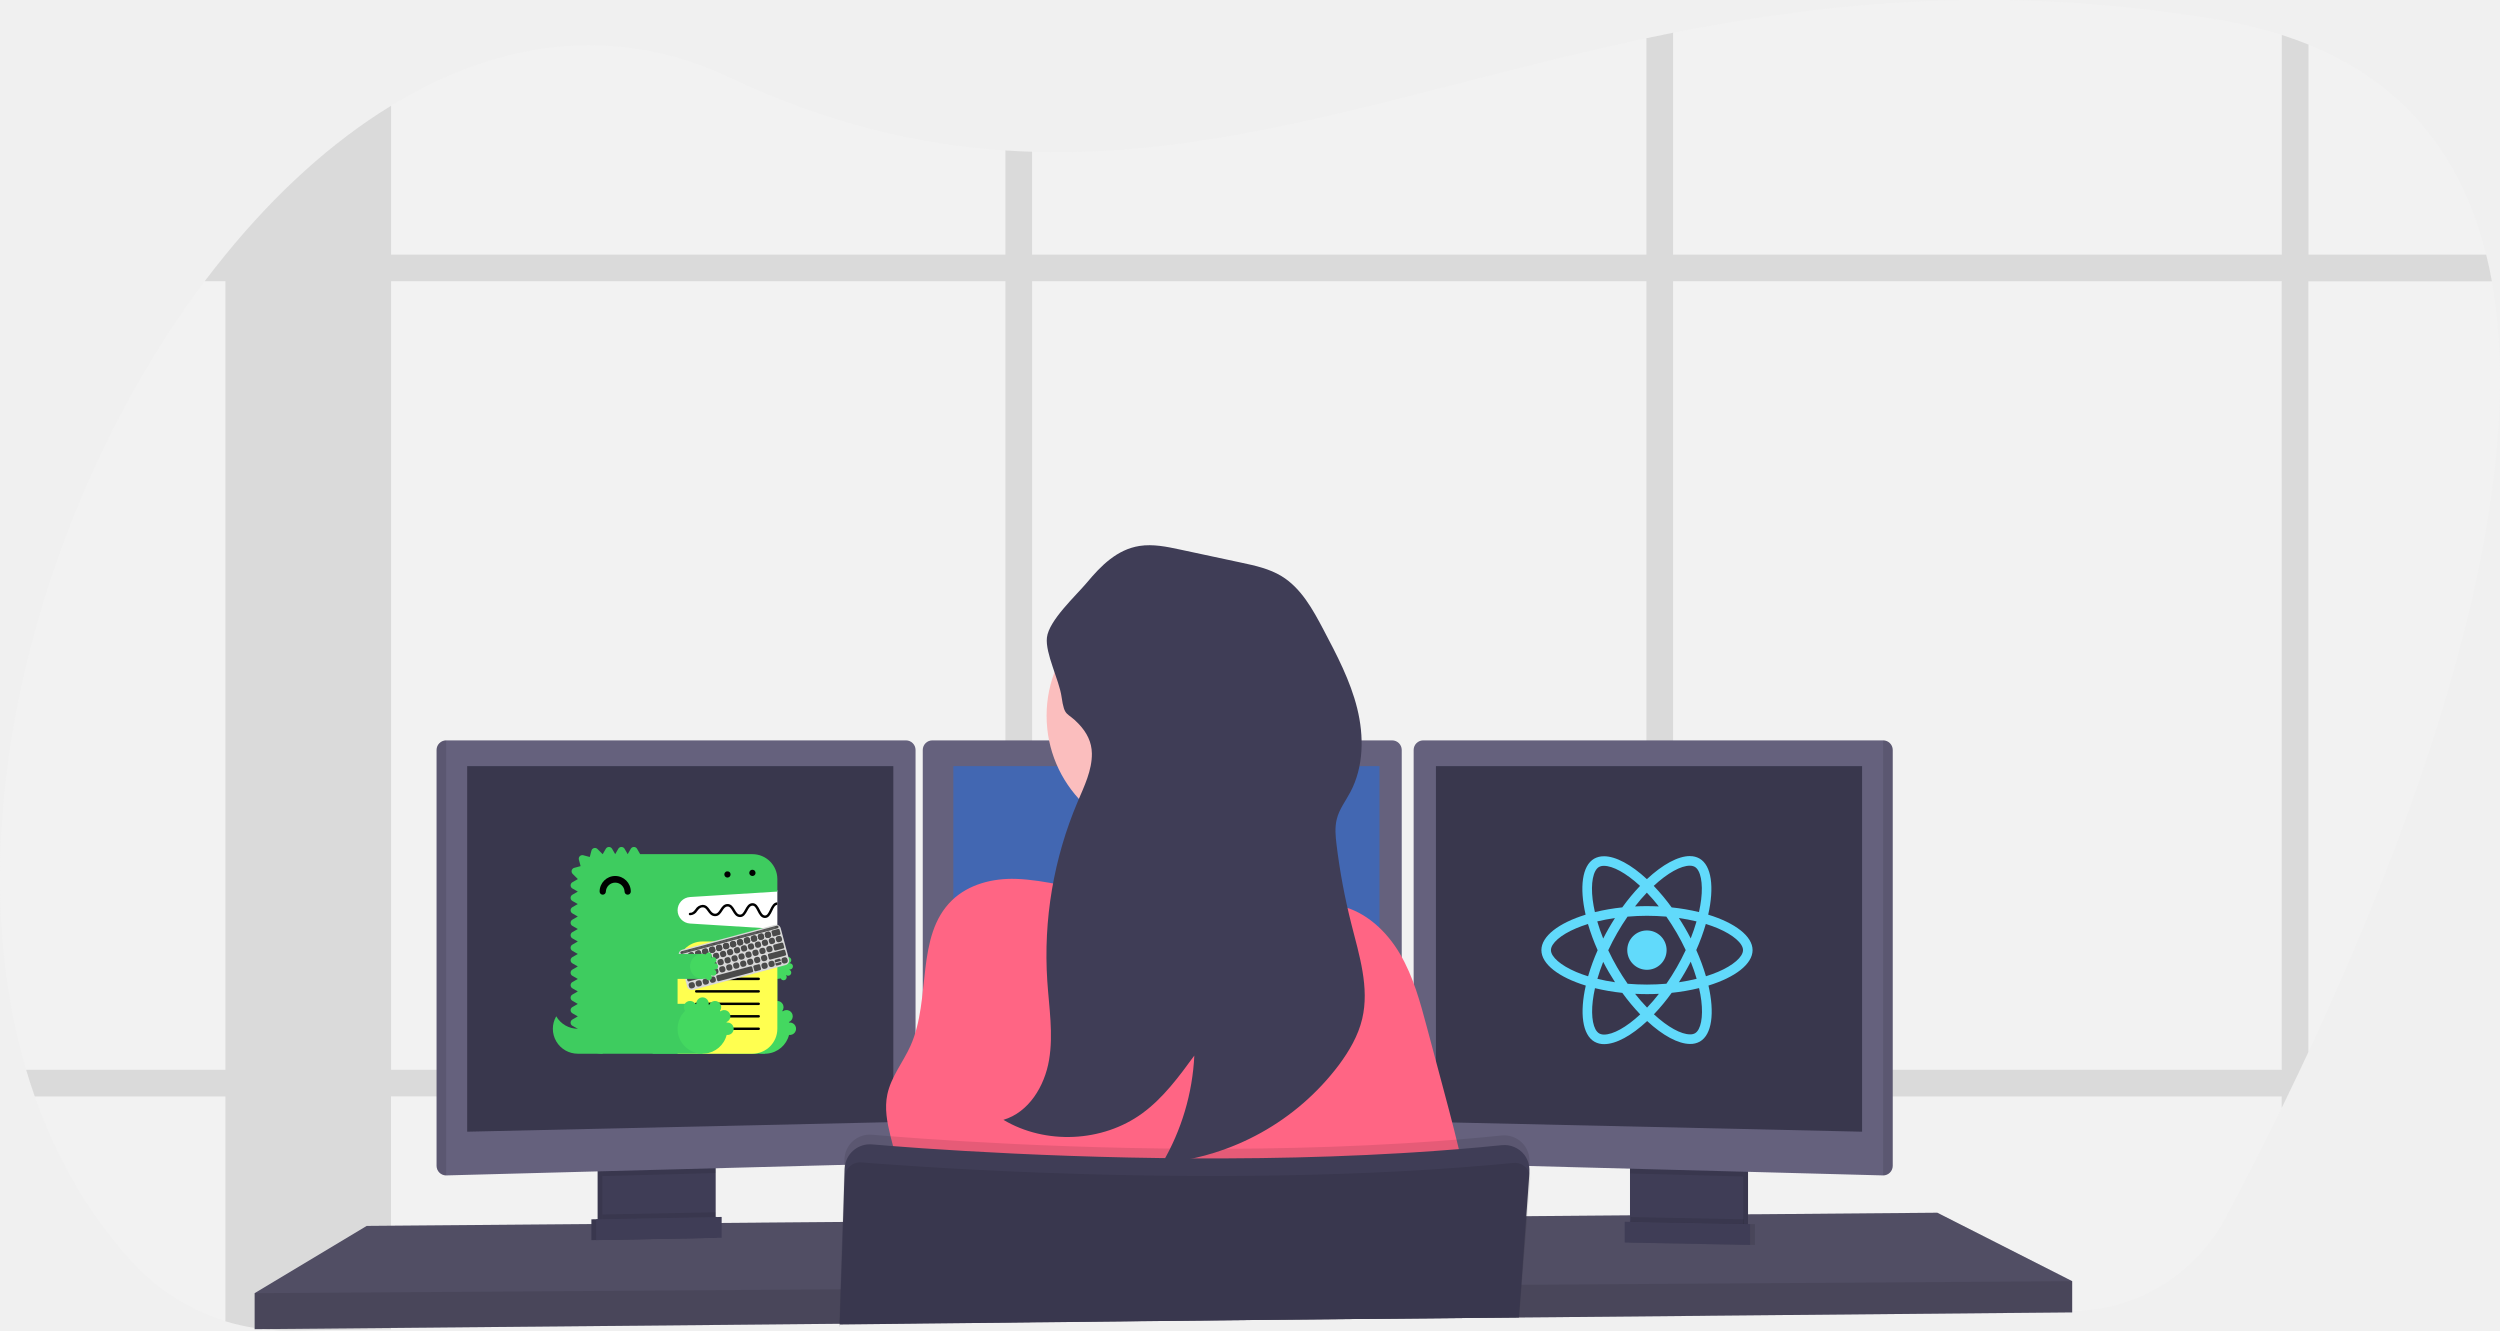
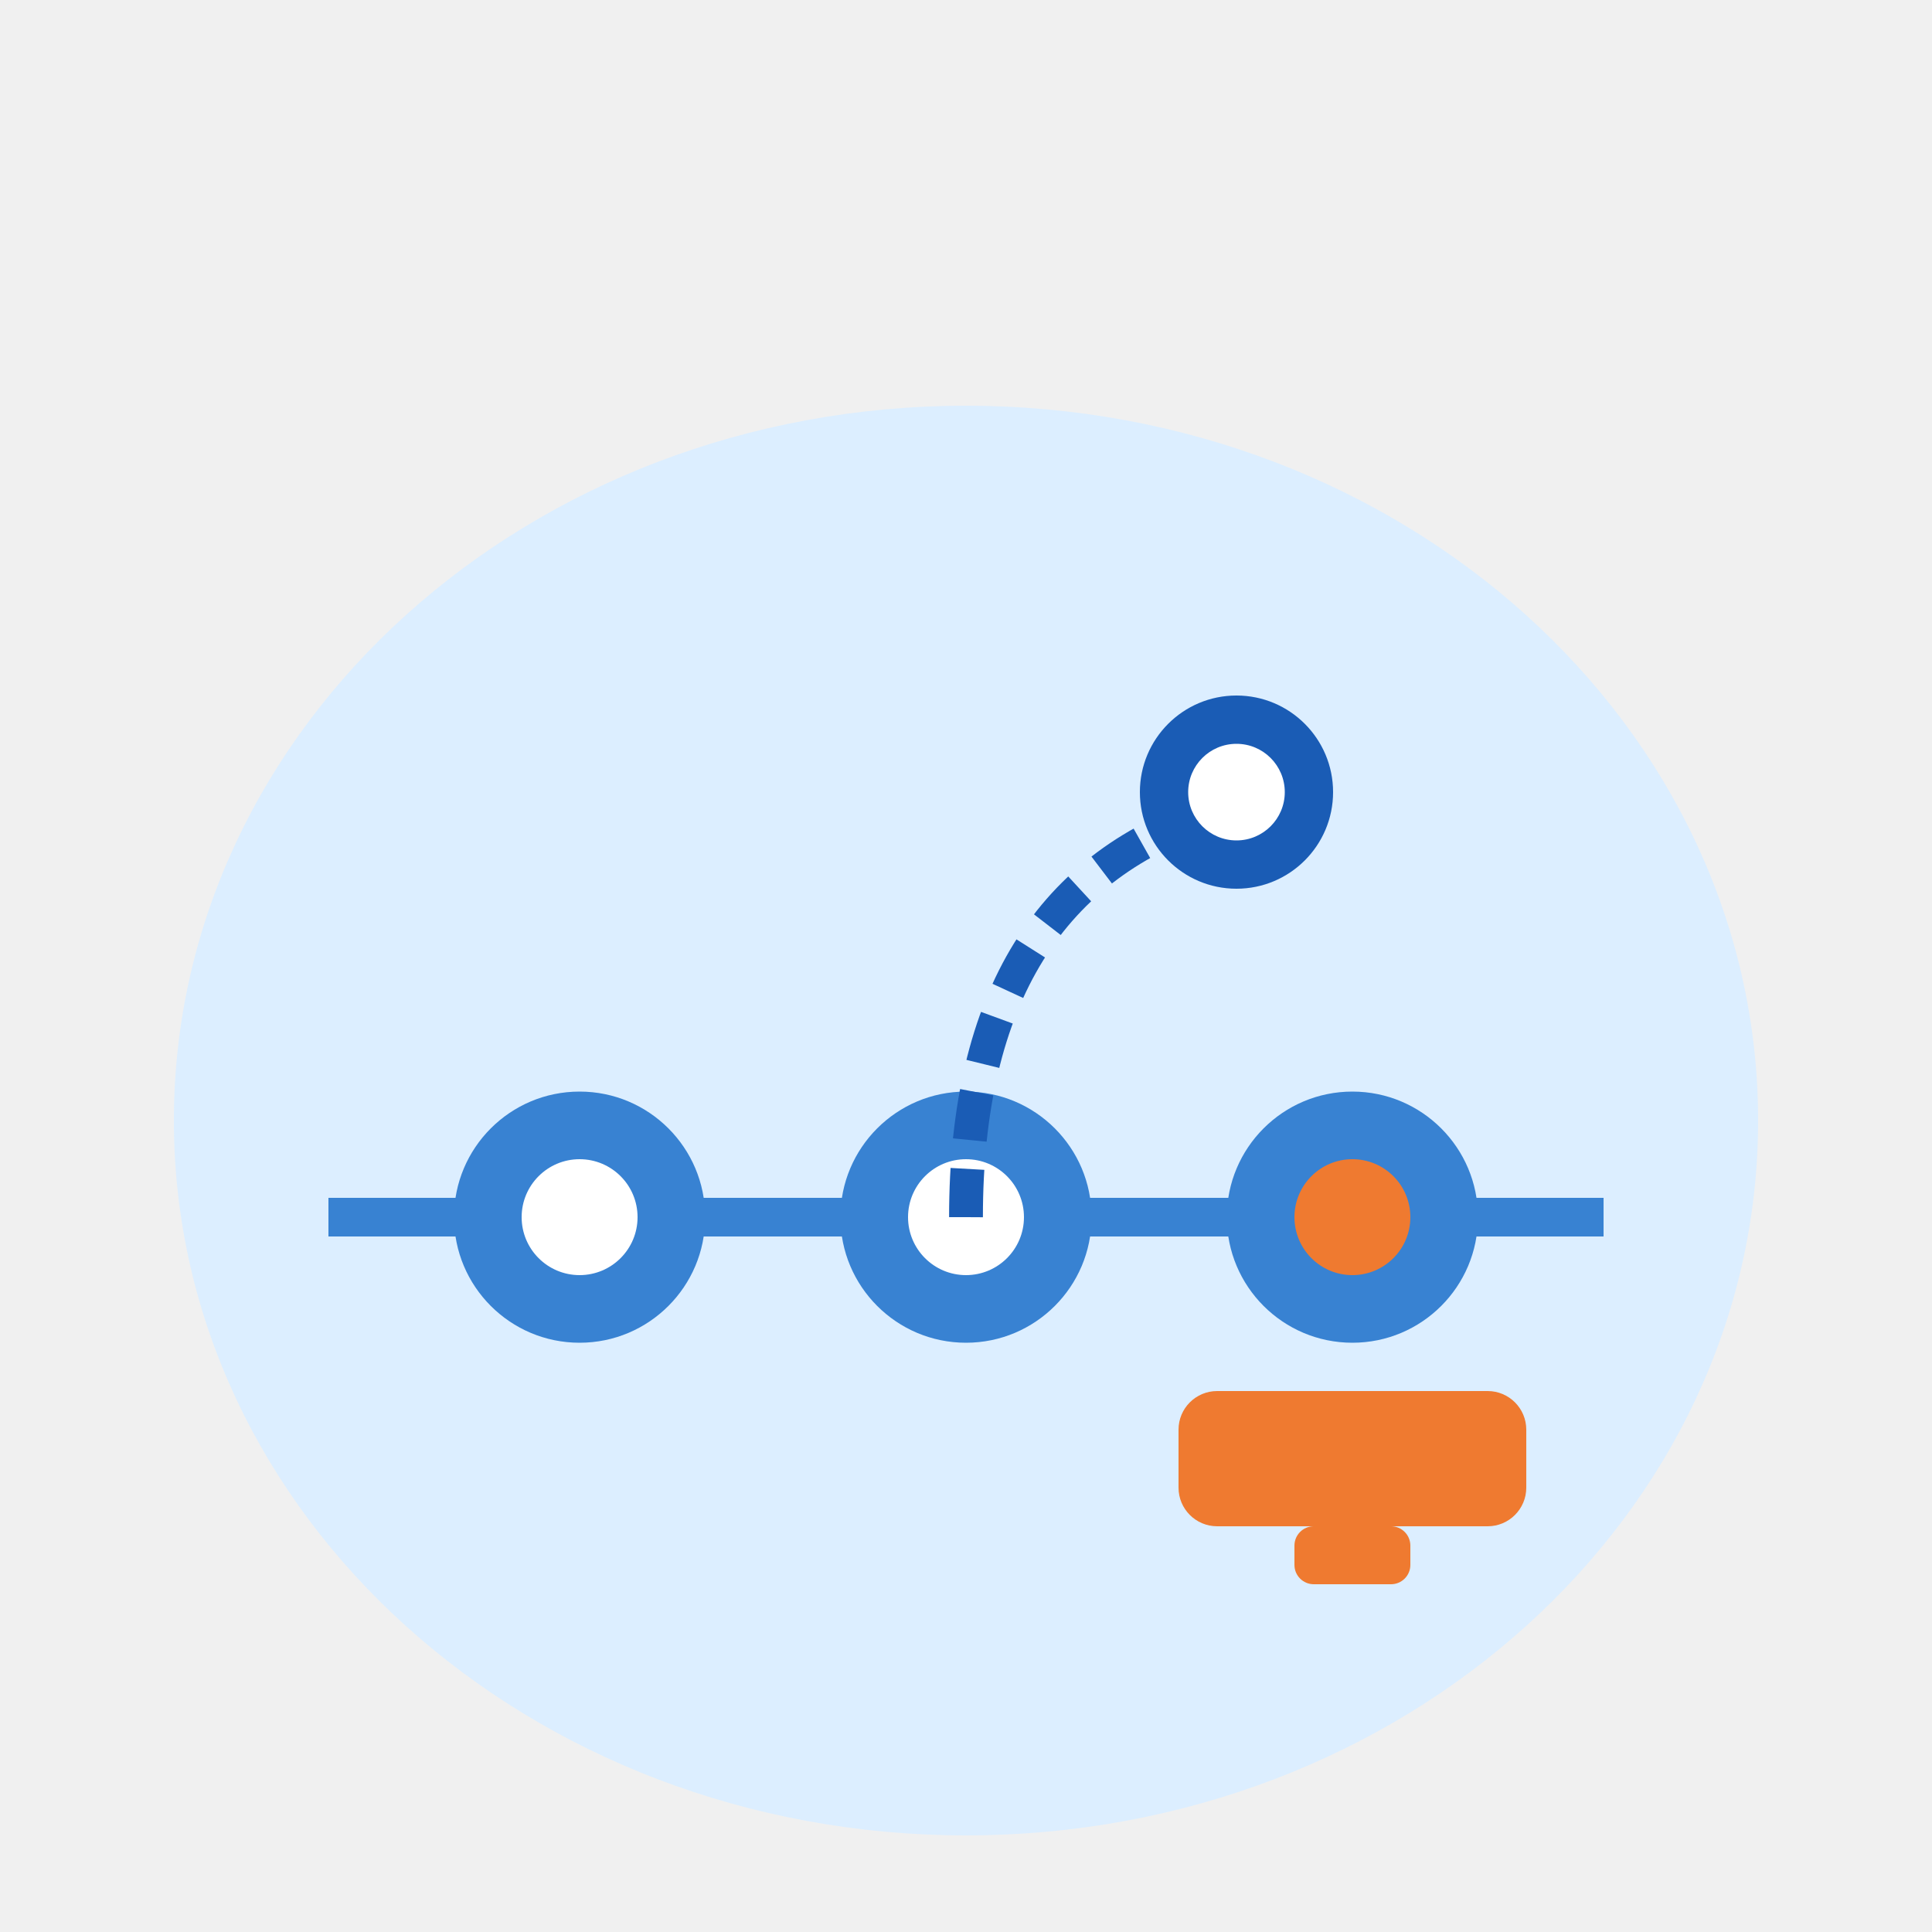
- <svg xmlns="http://www.w3.org/2000/svg" width="1041.277" height="554.141" viewBox="0 0 1041.277 554.141">
-   <g id="Group_24" data-name="Group 24" transform="translate(-440 -263)">
-     <g id="Group_23" data-name="Group 23" transform="translate(439.989 262.965)">
-       <path id="Path_299" data-name="Path 299" d="M1040.82,611.12q-1.74,3.75-3.47,7.4-2.7,5.67-5.33,11.12c-.78,1.61-1.56,3.19-2.32,4.77-8.6,17.57-16.63,33.11-23.45,45.89A73.21,73.21,0,0,1,942.44,719l-151.65,1.65h-1.6l-13,.14-11.12.12-34.1.37h-1.38l-17.36.19h-.53l-107,1.16-95.51,1-11.11.12-69,.75H429l-44.75.48h-.48l-141.5,1.53-42.33.46a87.991,87.991,0,0,1-10.79-.54h0c-1.22-.14-2.44-.3-3.65-.49a87.38,87.38,0,0,1-51.29-27.54C116,678.37,102.75,655,93.85,629.64q-1.93-5.49-3.6-11.12C59.44,514.37,97,380,164.6,290.08q4.25-5.64,8.64-11l.07-.08c20.79-25.52,44.1-46.84,68.93-62,44-26.91,92.75-34.49,140.7-11.9,40.57,19.12,78.45,28.11,115.17,30.55,3.71.24,7.42.42,11.11.53,84.23,2.65,163.17-27.7,255.87-47.29,3.69-.78,7.39-1.55,11.12-2.28,66.13-13.16,139.49-20.1,226.73-5.51a189.089,189.089,0,0,1,26.76,6.4q5.77,1.86,11.12,4c41.64,16.94,64.35,48.24,74,87.46q1.37,5.46,2.37,11.11C1134.3,384.41,1084.19,518.23,1040.82,611.12Z" transform="translate(-79.34 -172.91)" fill="#f2f2f2" />
-       <path id="Path_300" data-name="Path 300" d="M576.36,618.52a95.21,95.21,0,0,1-1.87,11.12h93.7V618.52Zm-78.25,62.81,11.11-.09V653.77c-3.81-.17-7.52-.34-11.11-.52ZM265.19,618.52v11.12h198.5V618.52ZM1114.87,279h-74V191.51q-5.35-2.17-11.12-4V279H776.21V186.58c-3.73.73-7.43,1.5-11.12,2.28V279H509.22V236.15c-3.69-.11-7.4-.29-11.11-.53V279H242.24V217c-24.83,15.16-48.14,36.48-68.93,62h-.07v.08q-4.4,5.4-8.64,11h8.64V618.52h-83q1.66,5.63,3.6,11.12h79.39v93.62a87,87,0,0,0,12.2,2.79c1.21.19,2.43.35,3.65.49h0a87.991,87.991,0,0,0,10.79.54l42.33-.46v-97H498.11v94.21l11.11-.12V629.64H765.09V721l11.12-.12V629.64H1029.7v4.77c.76-1.58,1.54-3.16,2.32-4.77q2.63-5.45,5.33-11.12,1.73-3.64,3.47-7.4v-321h76.42Q1116.23,284.43,1114.87,279ZM242.24,618.52V290.08H498.11V618.52Zm267,0V290.08H765.09V618.52Zm520.48,0H776.21V290.08H1029.7Z" transform="translate(-79.34 -172.91)" opacity="0.1" />
-       <path id="Path_301" data-name="Path 301" d="M863.09,533.65v13l-151.92,1.4-1.62.03-57.74.53-1.38.02-17.55.15h-.52l-106.98.99L349.77,551.4h-.15l-44.65.42-.48.01-198.4,1.82v-15l46.65-28,93.6-.78,2-.01.66-.01,2-.03,44.94-.37,2.01-.01.64-.01,2-.01L315,509.3l.38-.01,35.55-.3h.29l277.4-2.34,6.79-.05h.68l5.18-.05,37.65-.31,2-.03,1.85-.02h.96l11.71-.09,2.32-.03,3.11-.02,9.75-.09,15.47-.13,2-.02,3.48-.02h.65l74.71-.64Z" fill="#65617d" />
-       <path id="Path_302" data-name="Path 302" d="M863.09,533.65v13l-151.92,1.4-1.62.03-57.74.53-1.38.02-17.55.15h-.52l-106.98.99L349.77,551.4h-.15l-44.65.42-.48.01-198.4,1.82v-15l46.65-28,93.6-.78,2-.01.66-.01,2-.03,44.94-.37,2.01-.01.64-.01,2-.01L315,509.3l.38-.01,35.55-.3h.29l277.4-2.34,6.79-.05h.68l5.18-.05,37.65-.31,2-.03,1.85-.02h.96l11.71-.09,2.32-.03,3.11-.02,9.75-.09,15.47-.13,2-.02,3.48-.02h.65l74.71-.64Z" opacity="0.2" />
-       <path id="Path_303" data-name="Path 303" d="M375.44,656.57v24.49a6.13,6.13,0,0,1-3.5,5.54,6,6,0,0,1-2.5.6l-34.9.74a6,6,0,0,1-2.7-.57,6.12,6.12,0,0,1-3.57-5.57V656.57Z" transform="translate(-79.34 -172.91)" fill="#3f3d56" />
-       <path id="Path_304" data-name="Path 304" d="M375.44,656.57v24.49a6.13,6.13,0,0,1-3.5,5.54,6,6,0,0,1-2.5.6l-34.9.74a6,6,0,0,1-2.7-.57,6.12,6.12,0,0,1-3.57-5.57V656.57Z" transform="translate(-79.34 -172.91)" opacity="0.1" />
-       <path id="Path_305" data-name="Path 305" d="M377.44,656.57v24.49a6.13,6.13,0,0,1-3.5,5.54,6,6,0,0,1-2.5.6l-34.9.74a6,6,0,0,1-2.7-.57,6.12,6.12,0,0,1-3.57-5.57V656.57Z" transform="translate(-79.34 -172.91)" fill="#3f3d56" />
-       <rect id="Rectangle_137" data-name="Rectangle 137" width="47.17" height="31.5" transform="translate(680.92 483.65)" fill="#3f3d56" />
-       <rect id="Rectangle_138" data-name="Rectangle 138" width="47.17" height="31.5" transform="translate(680.92 483.65)" opacity="0.1" />
-       <rect id="Rectangle_139" data-name="Rectangle 139" width="47.17" height="31.5" transform="translate(678.92 483.65)" fill="#3f3d56" />
-       <path id="Path_306" data-name="Path 306" d="M298.09,483.65v4.97l-47.17,1.26v-6.23Z" opacity="0.1" />
-       <path id="Path_307" data-name="Path 307" d="M460.69,485.27v168.2a4,4,0,0,1-3.85,3.95l-191.65,5.1h-.05a4,4,0,0,1-3.95-3.95V485.27a4,4,0,0,1,3.95-3.95h191.6a4,4,0,0,1,3.95,3.95Z" transform="translate(-79.34 -172.91)" fill="#65617d" />
-       <path id="Path_308" data-name="Path 308" d="M265.19,481.32v181.2h-.05a4,4,0,0,1-3.95-3.95V485.27a4,4,0,0,1,3.95-3.95Z" transform="translate(-79.34 -172.91)" opacity="0.1" />
-       <path id="Path_309" data-name="Path 309" d="M194.59,319.15h177.5V467.4l-177.5,4Z" fill="#39374d" />
-       <path id="Path_310" data-name="Path 310" d="M726.09,483.65v6.41l-47.17-1.26v-5.15Z" opacity="0.1" />
-       <path id="Path_311" data-name="Path 311" d="M867.69,485.27v173.3a4,4,0,0,1-4,3.95h0L672,657.42a4,4,0,0,1-3.85-3.95V485.27a4,4,0,0,1,3.95-3.95H863.7a4,4,0,0,1,3.99,3.95Z" transform="translate(-79.34 -172.91)" fill="#65617d" />
-       <path id="Path_312" data-name="Path 312" d="M867.69,485.27v173.3a4,4,0,0,1-4,3.95h0V481.32h0a4,4,0,0,1,4,3.95Z" transform="translate(-79.34 -172.91)" opacity="0.1" />
-       <path id="Path_313" data-name="Path 313" d="M775.59,319.15H598.09V467.4l177.5,4Z" fill="#39374d" />
-       <path id="Path_314" data-name="Path 314" d="M663.19,485.27v168.2a4,4,0,0,1-3.85,3.95l-191.65,5.1h0a4,4,0,0,1-4-3.95V485.27a4,4,0,0,1,3.95-3.95h191.6A4,4,0,0,1,663.19,485.27Z" transform="translate(-79.34 -172.91)" fill="#65617d" />
-       <path id="Path_315" data-name="Path 315" d="M397.09,319.15h177.5V467.4l-177.5,4Z" fill="#4267b2" />
-       <path id="Path_316" data-name="Path 316" d="M863.09,533.65v13l-151.92,1.4-1.62.03-57.74.53-1.38.02-17.55.15h-.52l-106.98.99L349.77,551.4h-.15l-44.65.42-.48.01-198.4,1.82v-15l202.51-1.33h.48l40.99-.28h.19l283.08-1.87h.29l.17-.01h.47l4.79-.03h1.46l74.49-.5,4.4-.02.98-.01Z" opacity="0.1" />
-       <circle id="Ellipse_111" data-name="Ellipse 111" cx="51.33" cy="51.33" r="51.33" transform="translate(435.93 246.82)" fill="#fbbebe" />
-       <path id="Path_317" data-name="Path 317" d="M617.94,550.07s-99.5,12-90,0c3.44-4.34,4.39-17.2,4.2-31.85-.06-4.45-.22-9.06-.45-13.65-1.1-22-3.75-43.5-3.75-43.5s87-41,77-8.5c-4,13.13-2.69,31.57.35,48.88.89,5.05,1.92,10,3,14.7a344.66,344.66,0,0,0,9.65,33.92Z" transform="translate(-79.34 -172.91)" fill="#fbbebe" />
-       <path id="Path_318" data-name="Path 318" d="M585.47,546c11.51-2.13,23.7-6,34.53-1.54,2.85,1.17,5.47,2.88,8.39,3.86s6.12,1.22,9.16,1.91c10.68,2.42,19.34,10.55,24.9,20s8.44,20.14,11.26,30.72l6.9,25.83c6,22.45,12,45.09,13.39,68.3a2437.506,2437.506,0,0,1-250.84,1.43c5.44-10.34,11-21.31,10.54-33s-7.19-23.22-4.76-34.74c1.55-7.34,6.57-13.39,9.64-20.22,8.75-19.52,1.94-45.79,17.32-60.65,6.92-6.68,17-9.21,26.63-8.89,12.28.41,24.85,4.24,37,6.11C555.09,547.48,569.79,548.88,585.47,546Z" transform="translate(-79.34 -172.91)" fill="#ff6584" />
-       <path id="Path_319" data-name="Path 319" d="M716.37,657.17l-.1,1.43v.1l-.17,2.3-1.33,18.51-1.61,22.3-.46,6.28-1,13.44v.17l-107,1-175.59,1.9v.84h-.14v-1.12l.45-14.36.86-28.06.74-23.79.07-2.37a10.53,10.53,0,0,1,11.42-10.17c4.72.4,10.85.89,18.18,1.41l3,.22c42.33,2.94,120.56,6.74,199.5,2,1.66-.09,3.33-.19,5-.31,12.24-.77,24.47-1.76,36.58-3a10.53,10.53,0,0,1,11.6,11.23Z" transform="translate(-79.34 -172.91)" opacity="0.1" />
-       <path id="Path_320" data-name="Path 320" d="M429.08,725.44v-.84l175.62-1.91,107-1h.3v-.17l1-13.44.43-6,1.64-22.61,1.29-17.9v-.44a10.617,10.617,0,0,0-.11-2.47.3.3,0,0,0,0-.1,10.391,10.391,0,0,0-2-4.64,10.54,10.54,0,0,0-9.42-4c-12.11,1.24-24.34,2.23-36.58,3-1.67.12-3.34.22-5,.31-78.94,4.69-157.17.89-199.5-2l-3-.22c-7.33-.52-13.46-1-18.18-1.41a10.54,10.54,0,0,0-11.24,8.53,11,11,0,0,0-.18,1.64l-.68,22.16L429.54,710l-.44,14.36v1.12Z" transform="translate(-79.34 -172.91)" fill="#3f3d56" />
-       <path id="Path_321" data-name="Path 321" d="M716.67,664.18l-1.23,15.33-1.83,22.85-.46,5.72-1,12.81-.06.64v.17h0l-.15,1.48.11-1.48h-.29l-107,1-175.65,1.9v-.28l.49-14.36,1-28.06.64-18.65A6.36,6.36,0,0,1,434.3,658a6.25,6.25,0,0,1,3.78-.9c2.1.17,4.68.37,7.69.59,4.89.36,10.92.78,17.94,1.22,13,.82,29.31,1.7,48,2.42,52,2,122.2,2.67,188.88-3.17,3-.26,6.1-.55,9.13-.84a6.26,6.26,0,0,1,3.48.66,5.159,5.159,0,0,1,.86.54,6.14,6.14,0,0,1,2,2.46,3.564,3.564,0,0,1,.25.61A6.279,6.279,0,0,1,716.67,664.18Z" transform="translate(-79.34 -172.91)" opacity="0.1" />
-       <path id="Path_322" data-name="Path 322" d="M377.44,677.87v3.19a6.13,6.13,0,0,1-3.5,5.54l-40.1.77a6.12,6.12,0,0,1-3.57-5.57v-3Z" transform="translate(-79.34 -172.91)" opacity="0.1" />
-       <path id="Path_323" data-name="Path 323" d="M298.59,515.57l-52.25,1V507.9l52.25-1Z" fill="#3f3d56" />
-       <path id="Path_324" data-name="Path 324" d="M298.59,515.57l-52.25,1V507.9l52.25-1Z" opacity="0.1" />
-       <path id="Path_325" data-name="Path 325" d="M300.59,515.57l-52.25,1V507.9l52.25-1Z" fill="#3f3d56" />
-       <path id="Path_326" data-name="Path 326" d="M758.56,679.87v3.19a6.13,6.13,0,0,0,3.5,5.54l40.1.77a6.12,6.12,0,0,0,3.57-5.57v-3Z" transform="translate(-79.34 -172.91)" opacity="0.1" />
-       <path id="Path_327" data-name="Path 327" d="M678.72,517.57l52.25,1V509.9l-52.25-1Z" opacity="0.1" />
-       <path id="Path_328" data-name="Path 328" d="M676.72,517.57l52.25,1V509.9l-52.25-1Z" fill="#3f3d56" />
-       <path id="Path_329" data-name="Path 329" d="M534.13,486.79c.08,7-3.16,13.6-5.91,20.07a163.491,163.491,0,0,0-12.66,74.71c.73,11,2.58,22,.73,32.9s-8.43,21.77-19,24.9c17.53,10.45,41.26,9.35,57.76-2.66,8.79-6.4,15.34-15.33,21.75-24.11a97.86,97.86,0,0,1-13.31,44.75A103.43,103.43,0,0,0,637,616.53c4.31-5.81,8.06-12.19,9.72-19.23,3.09-13-1.22-26.51-4.51-39.5a266.055,266.055,0,0,1-6.17-33c-.43-3.56-.78-7.22.1-10.7,1-4.07,3.67-7.51,5.64-11.22,5.6-10.54,5.73-23.3,2.86-34.88s-8.49-22.26-14.06-32.81c-4.46-8.46-9.3-17.31-17.46-22.28-5.1-3.1-11-4.39-16.88-5.64l-25.37-5.43c-5.55-1.19-11.26-2.38-16.87-1.51-9.47,1.48-16.14,8.32-22,15.34-4.59,5.46-15.81,15.71-16.6,22.86-.72,6.59,5.1,17.63,6.09,24.58,1.3,9,2.22,6,7.3,11.52C532,478.05,534.07,482,534.13,486.79Z" transform="translate(-79.34 -172.91)" fill="#3f3d56" />
-     </g>
-     <g id="docusaurus_keytar" transform="translate(670.271 615.768)">
-       <path id="Path_40" data-name="Path 40" d="M99,52h43.635V69.662H99Z" transform="translate(-49.132 -33.936)" fill="#fff" fill-rule="evenodd" />
-       <path id="Path_41" data-name="Path 41" d="M13.389,158.195A10.377,10.377,0,0,1,4.4,153a10.377,10.377,0,0,0,8.988,15.584H23.779V158.195Z" transform="translate(-3 -82.47)" fill="#3ecc5f" fill-rule="evenodd" />
-       <path id="Path_42" data-name="Path 42" d="M66.967,38.083l36.373-2.273V30.615A10.389,10.389,0,0,0,92.95,20.226H46.2l-1.3-2.249a1.5,1.5,0,0,0-2.6,0L41,20.226l-1.3-2.249a1.5,1.5,0,0,0-2.6,0l-1.3,2.249-1.3-2.249a1.5,1.5,0,0,0-2.6,0l-1.3,2.249-.034,0-2.152-2.151a1.5,1.5,0,0,0-2.508.672L25.21,21.4l-2.7-.723a1.5,1.5,0,0,0-1.836,1.837l.722,2.7-2.65.71a1.5,1.5,0,0,0-.673,2.509l2.152,2.152c0,.011,0,.022,0,.033l-2.249,1.3a1.5,1.5,0,0,0,0,2.6l2.249,1.3-2.249,1.3a1.5,1.5,0,0,0,0,2.6L20.226,41l-2.249,1.3a1.5,1.5,0,0,0,0,2.6l2.249,1.3-2.249,1.3a1.5,1.5,0,0,0,0,2.6l2.249,1.3-2.249,1.3a1.5,1.5,0,0,0,0,2.6l2.249,1.3-2.249,1.3a1.5,1.5,0,0,0,0,2.6l2.249,1.3-2.249,1.3a1.5,1.5,0,0,0,0,2.6l2.249,1.3-2.249,1.3a1.5,1.5,0,0,0,0,2.6l2.249,1.3-2.249,1.3a1.5,1.5,0,0,0,0,2.6l2.249,1.3-2.249,1.3a1.5,1.5,0,0,0,0,2.6l2.249,1.3-2.249,1.3a1.5,1.5,0,0,0,0,2.6l2.249,1.3-2.249,1.3a1.5,1.5,0,0,0,0,2.6l2.249,1.3A10.389,10.389,0,0,0,30.615,103.34H92.95A10.389,10.389,0,0,0,103.34,92.95V51.393L66.967,49.12a5.53,5.53,0,0,1,0-11.038" transform="translate(-9.836 -17.226)" fill="#3ecc5f" fill-rule="evenodd" />
-       <path id="Path_43" data-name="Path 43" d="M143,163.779h15.584V143H143Z" transform="translate(-70.275 -77.665)" fill="#3ecc5f" fill-rule="evenodd" />
-       <path id="Path_44" data-name="Path 44" d="M173.779,148.389a2.582,2.582,0,0,0-.332.033c-.02-.078-.038-.156-.06-.234a2.594,2.594,0,1,0-2.567-4.455q-.086-.088-.174-.175a2.593,2.593,0,1,0-4.461-2.569c-.077-.022-.154-.04-.231-.06a2.6,2.6,0,1,0-5.128,0c-.077.02-.154.038-.231.06a2.594,2.594,0,1,0-4.461,2.569,10.384,10.384,0,1,0,17.314,9.992,2.592,2.592,0,1,0,.332-5.161" transform="translate(-75.08 -75.262)" fill="#44d860" fill-rule="evenodd" />
-       <path id="Path_45" data-name="Path 45" d="M153,113.389h15.584V103H153Z" transform="translate(-75.08 -58.444)" fill="#3ecc5f" fill-rule="evenodd" />
-       <path id="Path_46" data-name="Path 46" d="M183.389,108.944a1.3,1.3,0,1,0,0-2.6,1.336,1.336,0,0,0-.166.017c-.01-.039-.019-.078-.03-.117a1.3,1.3,0,0,0-.5-2.5,1.285,1.285,0,0,0-.783.269q-.043-.044-.087-.087a1.285,1.285,0,0,0,.263-.776,1.3,1.3,0,0,0-2.493-.509,5.195,5.195,0,1,0,0,10,1.3,1.3,0,0,0,2.493-.509,1.285,1.285,0,0,0-.263-.776q.044-.043.087-.087a1.285,1.285,0,0,0,.783.269,1.3,1.3,0,0,0,.5-2.5c.011-.038.02-.078.03-.117a1.337,1.337,0,0,0,.166.017" transform="translate(-84.691 -57.894)" fill="#44d860" fill-rule="evenodd" />
-       <path id="Path_47" data-name="Path 47" d="M52.188,48.292a1.3,1.3,0,0,1-1.3-1.3,3.9,3.9,0,0,0-7.792,0,1.3,1.3,0,1,1-2.6,0,6.493,6.493,0,0,1,12.987,0,1.3,1.3,0,0,1-1.3,1.3" transform="translate(-21.02 -28.41)" fill-rule="evenodd" />
-       <path id="Path_48" data-name="Path 48" d="M103,139.752h31.168a10.389,10.389,0,0,0,10.389-10.389V93H113.389A10.389,10.389,0,0,0,103,103.389Z" transform="translate(-51.054 -53.638)" fill="#ffff50" fill-rule="evenodd" />
-       <path id="Path_49" data-name="Path 49" d="M141.1,94.017H115.106a.519.519,0,1,1,0-1.039H141.1a.519.519,0,0,1,0,1.039m0,10.389H115.106a.519.519,0,1,1,0-1.039H141.1a.519.519,0,0,1,0,1.039m0,10.389H115.106a.519.519,0,1,1,0-1.039H141.1a.519.519,0,0,1,0,1.039m0-25.877H115.106a.519.519,0,1,1,0-1.039H141.1a.519.519,0,0,1,0,1.039m0,10.293H115.106a.519.519,0,1,1,0-1.039H141.1a.519.519,0,0,1,0,1.039m0,10.389H115.106a.519.519,0,1,1,0-1.039H141.1a.519.519,0,0,1,0,1.039m7.782-47.993c-.006,0-.011,0-.018,0-1.605.055-2.365,1.66-3.035,3.077-.7,1.48-1.24,2.443-2.126,2.414-.981-.035-1.542-1.144-2.137-2.317-.683-1.347-1.462-2.876-3.1-2.819-1.582.054-2.344,1.451-3.017,2.684-.715,1.313-1.2,2.112-2.141,2.075-1-.036-1.533-.938-2.149-1.981-.686-1.162-1.479-2.467-3.084-2.423-1.555.053-2.319,1.239-2.994,2.286-.713,1.106-1.213,1.781-2.164,1.741-1.025-.036-1.554-.784-2.167-1.65-.688-.973-1.463-2.074-3.062-2.021a3.815,3.815,0,0,0-2.959,1.879c-.64.812-1.14,1.456-2.2,1.415a.52.52,0,0,0-.037,1.039,3.588,3.588,0,0,0,3.05-1.811c.611-.777,1.139-1.448,2.178-1.483,1-.043,1.47.579,2.179,1.582.674.953,1.438,2.033,2.977,2.089,1.612.054,2.387-1.151,3.074-2.217.614-.953,1.144-1.775,2.156-1.81.931-.035,1.438.7,2.153,1.912.674,1.141,1.437,2.434,3.006,2.491,1.623.056,2.407-1.361,3.09-2.616.592-1.085,1.15-2.109,2.14-2.143.931-.022,1.417.829,2.135,2.249.671,1.326,1.432,2.828,3.026,2.886l.088,0c1.592,0,2.347-1.6,3.015-3.01.592-1.252,1.152-2.431,2.113-2.479Z" transform="translate(-55.378 -38.552)" fill-rule="evenodd" />
-       <path id="Path_50" data-name="Path 50" d="M83,163.779h20.779V143H83Z" transform="translate(-41.443 -77.665)" fill="#3ecc5f" fill-rule="evenodd" />
-       <g id="Group_8" data-name="Group 8" transform="matrix(0.966, -0.259, 0.259, 0.966, 51.971, 43.3)">
-         <rect id="Rectangle_3" data-name="Rectangle 3" width="43.906" height="17.333" rx="2" transform="translate(0 0)" fill="#d8d8d8" />
-         <g id="Group_2" data-name="Group 2" transform="translate(0.728 10.948)">
-           <rect id="Rectangle_4" data-name="Rectangle 4" width="2.537" height="2.537" rx="1" transform="translate(7.985 0)" fill="#4a4a4a" />
-           <rect id="Rectangle_5" data-name="Rectangle 5" width="2.537" height="2.537" rx="1" transform="translate(10.991 0)" fill="#4a4a4a" />
-           <rect id="Rectangle_6" data-name="Rectangle 6" width="2.537" height="2.537" rx="1" transform="translate(13.997 0)" fill="#4a4a4a" />
-           <rect id="Rectangle_7" data-name="Rectangle 7" width="2.537" height="2.537" rx="1" transform="translate(17.003 0)" fill="#4a4a4a" />
-           <rect id="Rectangle_8" data-name="Rectangle 8" width="2.537" height="2.537" rx="1" transform="translate(20.009 0)" fill="#4a4a4a" />
-           <rect id="Rectangle_9" data-name="Rectangle 9" width="2.537" height="2.537" rx="1" transform="translate(23.015 0)" fill="#4a4a4a" />
-           <rect id="Rectangle_10" data-name="Rectangle 10" width="2.537" height="2.537" rx="1" transform="translate(26.021 0)" fill="#4a4a4a" />
-           <rect id="Rectangle_11" data-name="Rectangle 11" width="2.537" height="2.537" rx="1" transform="translate(29.028 0)" fill="#4a4a4a" />
-           <rect id="Rectangle_12" data-name="Rectangle 12" width="2.537" height="2.537" rx="1" transform="translate(32.034 0)" fill="#4a4a4a" />
-           <path id="Path_51" data-name="Path 51" d="M.519,0H6.9A.519.519,0,0,1,7.421.52v1.5a.519.519,0,0,1-.519.519H.519A.519.519,0,0,1,0,2.017V.519A.519.519,0,0,1,.519,0ZM35.653,0h6.383a.519.519,0,0,1,.519.519v1.5a.519.519,0,0,1-.519.519H35.652a.519.519,0,0,1-.519-.519V.519A.519.519,0,0,1,35.652,0Z" transform="translate(0 0)" fill="#4a4a4a" fill-rule="evenodd" />
-         </g>
-         <g id="Group_3" data-name="Group 3" transform="translate(0.728 4.878)">
-           <path id="Path_52" data-name="Path 52" d="M.519,0H2.956a.519.519,0,0,1,.519.519v1.5a.519.519,0,0,1-.519.519H.519A.519.519,0,0,1,0,2.017V.519A.519.519,0,0,1,.519,0Z" transform="translate(0 0)" fill="#4a4a4a" fill-rule="evenodd" />
-           <rect id="Rectangle_13" data-name="Rectangle 13" width="2.537" height="2.537" rx="1" transform="translate(3.945 0)" fill="#4a4a4a" />
-           <rect id="Rectangle_14" data-name="Rectangle 14" width="2.537" height="2.537" rx="1" transform="translate(6.951 0)" fill="#4a4a4a" />
-           <rect id="Rectangle_15" data-name="Rectangle 15" width="2.537" height="2.537" rx="1" transform="translate(9.958 0)" fill="#4a4a4a" />
-           <rect id="Rectangle_16" data-name="Rectangle 16" width="2.537" height="2.537" rx="1" transform="translate(12.964 0)" fill="#4a4a4a" />
-           <rect id="Rectangle_17" data-name="Rectangle 17" width="2.537" height="2.537" rx="1" transform="translate(15.97 0)" fill="#4a4a4a" />
-           <rect id="Rectangle_18" data-name="Rectangle 18" width="2.537" height="2.537" rx="1" transform="translate(18.976 0)" fill="#4a4a4a" />
-           <rect id="Rectangle_19" data-name="Rectangle 19" width="2.537" height="2.537" rx="1" transform="translate(21.982 0)" fill="#4a4a4a" />
-           <rect id="Rectangle_20" data-name="Rectangle 20" width="2.537" height="2.537" rx="1" transform="translate(24.988 0)" fill="#4a4a4a" />
-           <rect id="Rectangle_21" data-name="Rectangle 21" width="2.537" height="2.537" rx="1" transform="translate(27.994 0)" fill="#4a4a4a" />
-           <rect id="Rectangle_22" data-name="Rectangle 22" width="2.537" height="2.537" rx="1" transform="translate(31 0)" fill="#4a4a4a" />
-           <rect id="Rectangle_23" data-name="Rectangle 23" width="2.537" height="2.537" rx="1" transform="translate(34.006 0)" fill="#4a4a4a" />
-           <rect id="Rectangle_24" data-name="Rectangle 24" width="2.537" height="2.537" rx="1" transform="translate(37.012 0)" fill="#4a4a4a" />
-           <rect id="Rectangle_25" data-name="Rectangle 25" width="2.537" height="2.537" rx="1" transform="translate(40.018 0)" fill="#4a4a4a" />
-         </g>
-         <g id="Group_4" data-name="Group 4" transform="translate(43.283 4.538) rotate(180)">
-           <path id="Path_53" data-name="Path 53" d="M.519,0H2.956a.519.519,0,0,1,.519.519v1.5a.519.519,0,0,1-.519.519H.519A.519.519,0,0,1,0,2.017V.519A.519.519,0,0,1,.519,0Z" transform="translate(0 0)" fill="#4a4a4a" fill-rule="evenodd" />
-           <rect id="Rectangle_26" data-name="Rectangle 26" width="2.537" height="2.537" rx="1" transform="translate(3.945 0)" fill="#4a4a4a" />
-           <rect id="Rectangle_27" data-name="Rectangle 27" width="2.537" height="2.537" rx="1" transform="translate(6.951 0)" fill="#4a4a4a" />
-           <rect id="Rectangle_28" data-name="Rectangle 28" width="2.537" height="2.537" rx="1" transform="translate(9.958 0)" fill="#4a4a4a" />
-           <rect id="Rectangle_29" data-name="Rectangle 29" width="2.537" height="2.537" rx="1" transform="translate(12.964 0)" fill="#4a4a4a" />
-           <rect id="Rectangle_30" data-name="Rectangle 30" width="2.537" height="2.537" rx="1" transform="translate(15.97 0)" fill="#4a4a4a" />
-           <rect id="Rectangle_31" data-name="Rectangle 31" width="2.537" height="2.537" rx="1" transform="translate(18.976 0)" fill="#4a4a4a" />
-           <rect id="Rectangle_32" data-name="Rectangle 32" width="2.537" height="2.537" rx="1" transform="translate(21.982 0)" fill="#4a4a4a" />
-           <rect id="Rectangle_33" data-name="Rectangle 33" width="2.537" height="2.537" rx="1" transform="translate(24.988 0)" fill="#4a4a4a" />
-           <rect id="Rectangle_34" data-name="Rectangle 34" width="2.537" height="2.537" rx="1" transform="translate(27.994 0)" fill="#4a4a4a" />
-           <rect id="Rectangle_35" data-name="Rectangle 35" width="2.537" height="2.537" rx="1" transform="translate(31.001 0)" fill="#4a4a4a" />
-           <rect id="Rectangle_36" data-name="Rectangle 36" width="2.537" height="2.537" rx="1" transform="translate(34.007 0)" fill="#4a4a4a" />
-           <rect id="Rectangle_37" data-name="Rectangle 37" width="2.537" height="2.537" rx="1" transform="translate(37.013 0)" fill="#4a4a4a" />
-           <rect id="Rectangle_38" data-name="Rectangle 38" width="2.537" height="2.537" rx="1" transform="translate(40.018 0)" fill="#4a4a4a" />
-           <rect id="Rectangle_39" data-name="Rectangle 39" width="2.537" height="2.537" rx="1" transform="translate(3.945 0)" fill="#4a4a4a" />
-           <rect id="Rectangle_40" data-name="Rectangle 40" width="2.537" height="2.537" rx="1" transform="translate(6.951 0)" fill="#4a4a4a" />
-           <rect id="Rectangle_41" data-name="Rectangle 41" width="2.537" height="2.537" rx="1" transform="translate(9.958 0)" fill="#4a4a4a" />
-           <rect id="Rectangle_42" data-name="Rectangle 42" width="2.537" height="2.537" rx="1" transform="translate(12.964 0)" fill="#4a4a4a" />
-           <rect id="Rectangle_43" data-name="Rectangle 43" width="2.537" height="2.537" rx="1" transform="translate(15.97 0)" fill="#4a4a4a" />
-           <rect id="Rectangle_44" data-name="Rectangle 44" width="2.537" height="2.537" rx="1" transform="translate(18.976 0)" fill="#4a4a4a" />
-           <rect id="Rectangle_45" data-name="Rectangle 45" width="2.537" height="2.537" rx="1" transform="translate(21.982 0)" fill="#4a4a4a" />
-           <rect id="Rectangle_46" data-name="Rectangle 46" width="2.537" height="2.537" rx="1" transform="translate(24.988 0)" fill="#4a4a4a" />
-           <rect id="Rectangle_47" data-name="Rectangle 47" width="2.537" height="2.537" rx="1" transform="translate(27.994 0)" fill="#4a4a4a" />
-           <rect id="Rectangle_48" data-name="Rectangle 48" width="2.537" height="2.537" rx="1" transform="translate(31.001 0)" fill="#4a4a4a" />
-           <rect id="Rectangle_49" data-name="Rectangle 49" width="2.537" height="2.537" rx="1" transform="translate(34.007 0)" fill="#4a4a4a" />
-           <rect id="Rectangle_50" data-name="Rectangle 50" width="2.537" height="2.537" rx="1" transform="translate(37.013 0)" fill="#4a4a4a" />
-           <rect id="Rectangle_51" data-name="Rectangle 51" width="2.537" height="2.537" rx="1" transform="translate(40.018 0)" fill="#4a4a4a" />
-         </g>
-         <g id="Group_6" data-name="Group 6" transform="translate(0.728 7.883)">
-           <path id="Path_54" data-name="Path 54" d="M.519,0h3.47a.519.519,0,0,1,.519.519v1.5a.519.519,0,0,1-.519.519H.519A.519.519,0,0,1,0,2.017V.52A.519.519,0,0,1,.519,0Z" transform="translate(0 0)" fill="#4a4a4a" fill-rule="evenodd" />
-           <g id="Group_5" data-name="Group 5" transform="translate(5.073 0)">
-             <rect id="Rectangle_52" data-name="Rectangle 52" width="2.537" height="2.537" rx="1" transform="translate(0 0)" fill="#4a4a4a" />
-             <rect id="Rectangle_53" data-name="Rectangle 53" width="2.537" height="2.537" rx="1" transform="translate(3.006 0)" fill="#4a4a4a" />
-             <rect id="Rectangle_54" data-name="Rectangle 54" width="2.537" height="2.537" rx="1" transform="translate(6.012 0)" fill="#4a4a4a" />
-             <rect id="Rectangle_55" data-name="Rectangle 55" width="2.537" height="2.537" rx="1" transform="translate(9.018 0)" fill="#4a4a4a" />
-             <rect id="Rectangle_56" data-name="Rectangle 56" width="2.537" height="2.537" rx="1" transform="translate(12.025 0)" fill="#4a4a4a" />
-             <rect id="Rectangle_57" data-name="Rectangle 57" width="2.537" height="2.537" rx="1" transform="translate(15.031 0)" fill="#4a4a4a" />
-             <rect id="Rectangle_58" data-name="Rectangle 58" width="2.537" height="2.537" rx="1" transform="translate(18.037 0)" fill="#4a4a4a" />
-             <rect id="Rectangle_59" data-name="Rectangle 59" width="2.537" height="2.537" rx="1" transform="translate(21.042 0)" fill="#4a4a4a" />
-             <rect id="Rectangle_60" data-name="Rectangle 60" width="2.537" height="2.537" rx="1" transform="translate(24.049 0)" fill="#4a4a4a" />
-             <rect id="Rectangle_61" data-name="Rectangle 61" width="2.537" height="2.537" rx="1" transform="translate(27.055 0)" fill="#4a4a4a" />
-             <rect id="Rectangle_62" data-name="Rectangle 62" width="2.537" height="2.537" rx="1" transform="translate(30.061 0)" fill="#4a4a4a" />
-           </g>
-           <path id="Path_55" data-name="Path 55" d="M.52,0H3.8a.519.519,0,0,1,.519.519v1.5a.519.519,0,0,1-.519.519H.519A.519.519,0,0,1,0,2.017V.52A.519.519,0,0,1,.519,0Z" transform="translate(38.234 0)" fill="#4a4a4a" fill-rule="evenodd" />
-         </g>
-         <g id="Group_7" data-name="Group 7" transform="translate(0.728 14.084)">
-           <rect id="Rectangle_63" data-name="Rectangle 63" width="2.537" height="2.537" rx="1" transform="translate(0 0)" fill="#4a4a4a" />
-           <rect id="Rectangle_64" data-name="Rectangle 64" width="2.537" height="2.537" rx="1" transform="translate(3.006 0)" fill="#4a4a4a" />
-           <rect id="Rectangle_65" data-name="Rectangle 65" width="2.537" height="2.537" rx="1" transform="translate(6.012 0)" fill="#4a4a4a" />
-           <rect id="Rectangle_66" data-name="Rectangle 66" width="2.537" height="2.537" rx="1" transform="translate(9.018 0)" fill="#4a4a4a" />
-           <path id="Path_56" data-name="Path 56" d="M.519,0H14.981A.519.519,0,0,1,15.5.519v1.5a.519.519,0,0,1-.519.519H.519A.519.519,0,0,1,0,2.018V.519A.519.519,0,0,1,.519,0Zm15.97,0h1.874a.519.519,0,0,1,.519.519v1.5a.519.519,0,0,1-.519.519H16.489a.519.519,0,0,1-.519-.519V.519A.519.519,0,0,1,16.489,0Z" transform="translate(12.024 0)" fill="#4a4a4a" fill-rule="evenodd" />
-           <rect id="Rectangle_67" data-name="Rectangle 67" width="2.537" height="2.537" rx="1" transform="translate(31.376 0)" fill="#4a4a4a" />
-           <rect id="Rectangle_68" data-name="Rectangle 68" width="2.537" height="2.537" rx="1" transform="translate(34.382 0)" fill="#4a4a4a" />
-           <rect id="Rectangle_69" data-name="Rectangle 69" width="2.537" height="2.537" rx="1" transform="translate(40.018 0)" fill="#4a4a4a" />
-           <path id="Path_57" data-name="Path 57" d="M2.537,0V.561a.519.519,0,0,1-.519.519H.519A.519.519,0,0,1,0,.561V0Z" transform="translate(39.736 1.08) rotate(180)" fill="#4a4a4a" />
-           <path id="Path_58" data-name="Path 58" d="M2.537,0V.561a.519.519,0,0,1-.519.519H.519A.519.519,0,0,1,0,.561V0Z" transform="translate(37.2 1.456)" fill="#4a4a4a" />
-         </g>
-         <rect id="Rectangle_70" data-name="Rectangle 70" width="42.273" height="1.127" rx="0.564" transform="translate(0.915 0.556)" fill="#4a4a4a" />
-         <rect id="Rectangle_71" data-name="Rectangle 71" width="2.37" height="0.752" rx="0.376" transform="translate(1.949 0.744)" fill="#d8d8d8" opacity="0.136" />
-         <rect id="Rectangle_72" data-name="Rectangle 72" width="2.37" height="0.752" rx="0.376" transform="translate(5.193 0.744)" fill="#d8d8d8" opacity="0.136" />
-         <rect id="Rectangle_73" data-name="Rectangle 73" width="2.37" height="0.752" rx="0.376" transform="translate(7.688 0.744)" fill="#d8d8d8" opacity="0.136" />
-         <rect id="Rectangle_74" data-name="Rectangle 74" width="2.37" height="0.752" rx="0.376" transform="translate(10.183 0.744)" fill="#d8d8d8" opacity="0.136" />
-         <rect id="Rectangle_75" data-name="Rectangle 75" width="2.37" height="0.752" rx="0.376" transform="translate(12.679 0.744)" fill="#d8d8d8" opacity="0.136" />
-         <rect id="Rectangle_76" data-name="Rectangle 76" width="2.37" height="0.752" rx="0.376" transform="translate(15.797 0.744)" fill="#d8d8d8" opacity="0.136" />
-         <rect id="Rectangle_77" data-name="Rectangle 77" width="2.37" height="0.752" rx="0.376" transform="translate(18.292 0.744)" fill="#d8d8d8" opacity="0.136" />
-         <rect id="Rectangle_78" data-name="Rectangle 78" width="2.37" height="0.752" rx="0.376" transform="translate(20.788 0.744)" fill="#d8d8d8" opacity="0.136" />
-         <rect id="Rectangle_79" data-name="Rectangle 79" width="2.37" height="0.752" rx="0.376" transform="translate(23.283 0.744)" fill="#d8d8d8" opacity="0.136" />
-         <rect id="Rectangle_80" data-name="Rectangle 80" width="2.37" height="0.752" rx="0.376" transform="translate(26.402 0.744)" fill="#d8d8d8" opacity="0.136" />
-         <rect id="Rectangle_81" data-name="Rectangle 81" width="2.37" height="0.752" rx="0.376" transform="translate(28.897 0.744)" fill="#d8d8d8" opacity="0.136" />
-         <rect id="Rectangle_82" data-name="Rectangle 82" width="2.37" height="0.752" rx="0.376" transform="translate(31.393 0.744)" fill="#d8d8d8" opacity="0.136" />
-         <rect id="Rectangle_83" data-name="Rectangle 83" width="2.37" height="0.752" rx="0.376" transform="translate(34.512 0.744)" fill="#d8d8d8" opacity="0.136" />
-         <rect id="Rectangle_84" data-name="Rectangle 84" width="2.37" height="0.752" rx="0.376" transform="translate(37.007 0.744)" fill="#d8d8d8" opacity="0.136" />
-         <rect id="Rectangle_85" data-name="Rectangle 85" width="2.37" height="0.752" rx="0.376" transform="translate(39.502 0.744)" fill="#d8d8d8" opacity="0.136" />
-       </g>
-       <path id="Path_59" data-name="Path 59" d="M123.779,148.389a2.583,2.583,0,0,0-.332.033c-.02-.078-.038-.156-.06-.234a2.594,2.594,0,1,0-2.567-4.455q-.086-.088-.174-.175a2.593,2.593,0,1,0-4.461-2.569c-.077-.022-.154-.04-.231-.06a2.6,2.6,0,1,0-5.128,0c-.077.02-.154.038-.231.06a2.594,2.594,0,1,0-4.461,2.569,10.384,10.384,0,1,0,17.314,9.992,2.592,2.592,0,1,0,.332-5.161" transform="translate(-51.054 -75.262)" fill="#44d860" fill-rule="evenodd" />
-       <path id="Path_60" data-name="Path 60" d="M83,113.389h20.779V103H83Z" transform="translate(-41.443 -58.444)" fill="#3ecc5f" fill-rule="evenodd" />
-       <path id="Path_61" data-name="Path 61" d="M123.389,108.944a1.3,1.3,0,1,0,0-2.6,1.338,1.338,0,0,0-.166.017c-.01-.039-.019-.078-.03-.117a1.3,1.3,0,0,0-.5-2.5,1.285,1.285,0,0,0-.783.269q-.043-.044-.087-.087a1.285,1.285,0,0,0,.263-.776,1.3,1.3,0,0,0-2.493-.509,5.195,5.195,0,1,0,0,10,1.3,1.3,0,0,0,2.493-.509,1.285,1.285,0,0,0-.263-.776q.044-.043.087-.087a1.285,1.285,0,0,0,.783.269,1.3,1.3,0,0,0,.5-2.5c.011-.038.02-.078.03-.117a1.335,1.335,0,0,0,.166.017" transform="translate(-55.859 -57.894)" fill="#44d860" fill-rule="evenodd" />
-       <path id="Path_62" data-name="Path 62" d="M141.8,38.745a1.41,1.41,0,0,1-.255-.026,1.309,1.309,0,0,1-.244-.073,1.349,1.349,0,0,1-.224-.119,1.967,1.967,0,0,1-.2-.161,1.52,1.52,0,0,1-.161-.2,1.282,1.282,0,0,1-.218-.722,1.41,1.41,0,0,1,.026-.255,1.5,1.5,0,0,1,.072-.244,1.364,1.364,0,0,1,.12-.223,1.252,1.252,0,0,1,.358-.358,1.349,1.349,0,0,1,.224-.119,1.309,1.309,0,0,1,.244-.073,1.2,1.2,0,0,1,.509,0,1.262,1.262,0,0,1,.468.192,1.968,1.968,0,0,1,.2.161,1.908,1.908,0,0,1,.161.2,1.322,1.322,0,0,1,.12.223,1.361,1.361,0,0,1,.1.5,1.317,1.317,0,0,1-.379.919,1.968,1.968,0,0,1-.2.161,1.346,1.346,0,0,1-.223.119,1.332,1.332,0,0,1-.5.1m10.389-.649a1.326,1.326,0,0,1-.92-.379,1.979,1.979,0,0,1-.161-.2,1.282,1.282,0,0,1-.218-.722,1.326,1.326,0,0,1,.379-.919,1.967,1.967,0,0,1,.2-.161,1.351,1.351,0,0,1,.224-.119,1.308,1.308,0,0,1,.244-.073,1.2,1.2,0,0,1,.509,0,1.262,1.262,0,0,1,.468.192,1.967,1.967,0,0,1,.2.161,1.326,1.326,0,0,1,.379.919,1.461,1.461,0,0,1-.026.255,1.323,1.323,0,0,1-.073.244,1.847,1.847,0,0,1-.119.223,1.911,1.911,0,0,1-.161.2,1.967,1.967,0,0,1-.2.161,1.294,1.294,0,0,1-.722.218" transform="translate(-69.074 -26.006)" fill-rule="evenodd" />
-     </g>
-     <g id="React-icon" transform="translate(906.3 541.56)">
-       <path id="Path_330" data-name="Path 330" d="M263.668,117.179c0-5.827-7.3-11.35-18.487-14.775,2.582-11.4,1.434-20.477-3.622-23.382a7.861,7.861,0,0,0-4.016-1v4a4.152,4.152,0,0,1,2.044.466c2.439,1.4,3.5,6.724,2.672,13.574-.2,1.685-.52,3.461-.914,5.272a86.9,86.9,0,0,0-11.386-1.954,87.469,87.469,0,0,0-7.459-8.965c5.845-5.433,11.332-8.41,15.062-8.41V78h0c-4.931,0-11.386,3.514-17.913,9.611-6.527-6.061-12.982-9.539-17.913-9.539v4c3.712,0,9.216,2.959,15.062,8.356a84.687,84.687,0,0,0-7.405,8.947,83.732,83.732,0,0,0-11.4,1.972c-.412-1.793-.717-3.532-.932-5.2-.843-6.85.2-12.175,2.618-13.592a3.991,3.991,0,0,1,2.062-.466v-4h0a8,8,0,0,0-4.052,1c-5.039,2.9-6.168,11.96-3.568,23.328-11.153,3.443-18.415,8.947-18.415,14.757,0,5.828,7.3,11.35,18.487,14.775-2.582,11.4-1.434,20.477,3.622,23.382a7.882,7.882,0,0,0,4.034,1c4.931,0,11.386-3.514,17.913-9.611,6.527,6.061,12.982,9.539,17.913,9.539a8,8,0,0,0,4.052-1c5.039-2.9,6.168-11.96,3.568-23.328C256.406,128.511,263.668,122.988,263.668,117.179Zm-23.346-11.96c-.663,2.313-1.488,4.7-2.421,7.083-.735-1.434-1.506-2.869-2.349-4.3-.825-1.434-1.7-2.833-2.582-4.2C235.517,104.179,237.974,104.645,240.323,105.219Zm-8.212,19.1c-1.4,2.421-2.833,4.716-4.321,6.85-2.672.233-5.379.359-8.1.359-2.708,0-5.415-.126-8.069-.341q-2.232-3.2-4.339-6.814-2.044-3.523-3.73-7.136c1.112-2.4,2.367-4.805,3.712-7.154,1.4-2.421,2.833-4.716,4.321-6.85,2.672-.233,5.379-.359,8.1-.359,2.708,0,5.415.126,8.069.341q2.232,3.2,4.339,6.814,2.044,3.523,3.73,7.136C234.692,119.564,233.455,121.966,232.11,124.315Zm5.792-2.331c.968,2.4,1.793,4.805,2.474,7.136-2.349.574-4.823,1.058-7.387,1.434.879-1.381,1.757-2.8,2.582-4.25C236.4,124.871,237.167,123.419,237.9,121.984ZM219.72,141.116a73.921,73.921,0,0,1-4.985-5.738c1.614.072,3.263.126,4.931.126,1.685,0,3.353-.036,4.985-.126A69.993,69.993,0,0,1,219.72,141.116ZM206.38,130.555c-2.546-.377-5-.843-7.352-1.417.663-2.313,1.488-4.7,2.421-7.083.735,1.434,1.506,2.869,2.349,4.3S205.5,129.192,206.38,130.555ZM219.63,93.241a73.924,73.924,0,0,1,4.985,5.738c-1.614-.072-3.263-.126-4.931-.126-1.686,0-3.353.036-4.985.126A69.993,69.993,0,0,1,219.63,93.241ZM206.362,103.8c-.879,1.381-1.757,2.8-2.582,4.25-.825,1.434-1.6,2.869-2.331,4.3-.968-2.4-1.793-4.805-2.474-7.136C201.323,104.663,203.8,104.179,206.362,103.8Zm-16.227,22.449c-6.348-2.708-10.454-6.258-10.454-9.073s4.106-6.383,10.454-9.073c1.542-.663,3.228-1.255,4.967-1.811a86.122,86.122,0,0,0,4.034,10.92,84.9,84.9,0,0,0-3.981,10.866C193.38,127.525,191.694,126.915,190.134,126.252Zm9.647,25.623c-2.439-1.4-3.5-6.724-2.672-13.574.2-1.686.52-3.461.914-5.272a86.9,86.9,0,0,0,11.386,1.954,87.465,87.465,0,0,0,7.459,8.965c-5.845,5.433-11.332,8.41-15.062,8.41A4.279,4.279,0,0,1,199.781,151.875Zm42.532-13.663c.843,6.85-.2,12.175-2.618,13.592a3.99,3.99,0,0,1-2.062.466c-3.712,0-9.216-2.959-15.062-8.356a84.689,84.689,0,0,0,7.405-8.947,83.731,83.731,0,0,0,11.4-1.972A50.194,50.194,0,0,1,242.313,138.212Zm6.9-11.96c-1.542.663-3.228,1.255-4.967,1.811a86.12,86.12,0,0,0-4.034-10.92,84.9,84.9,0,0,0,3.981-10.866c1.775.556,3.461,1.165,5.039,1.829,6.348,2.708,10.454,6.258,10.454,9.073C259.67,119.994,255.564,123.562,249.216,126.252Z" fill="#61dafb" />
-       <path id="Path_331" data-name="Path 331" d="M320.8,78.4Z" transform="translate(-119.082 -0.328)" fill="#61dafb" />
-       <circle id="Ellipse_112" data-name="Ellipse 112" cx="8.194" cy="8.194" r="8.194" transform="translate(211.472 108.984)" fill="#61dafb" />
-       <path id="Path_332" data-name="Path 332" d="M520.5,78.1Z" transform="translate(-282.975 -0.082)" fill="#61dafb" />
-     </g>
-   </g>
+ <svg xmlns="http://www.w3.org/2000/svg" viewBox="0 0 200 200" fill="none">
+   <ellipse cx="100" cy="116" rx="82" ry="74" fill="#dceeff" />
+   <line x1="34" y1="126" x2="166" y2="126" stroke="#3882d2" stroke-width="4" />
+   <circle cx="60" cy="126" r="13" fill="#3882d2" />
+   <circle cx="60" cy="126" r="6" fill="white" />
+   <circle cx="100" cy="126" r="13" fill="#3882d2" />
+   <circle cx="100" cy="126" r="6" fill="white" />
+   <circle cx="140" cy="126" r="13" fill="#3882d2" />
+   <circle cx="140" cy="126" r="6" fill="#ef7a30" />
+   <path d="M100,126 Q100,92 126,84" stroke="#1a5cb5" stroke-width="3.5" stroke-dasharray="5,3" />
+   <circle cx="128" cy="82" r="10" fill="#1a5cb5" />
+   <circle cx="128" cy="82" r="5" fill="white" />
+   <rect x="122" y="144" width="36" height="14" rx="4" fill="#ef7a30" />
+   <rect x="134" y="158" width="12" height="6" rx="2" fill="#ef7a30" />
</svg>
